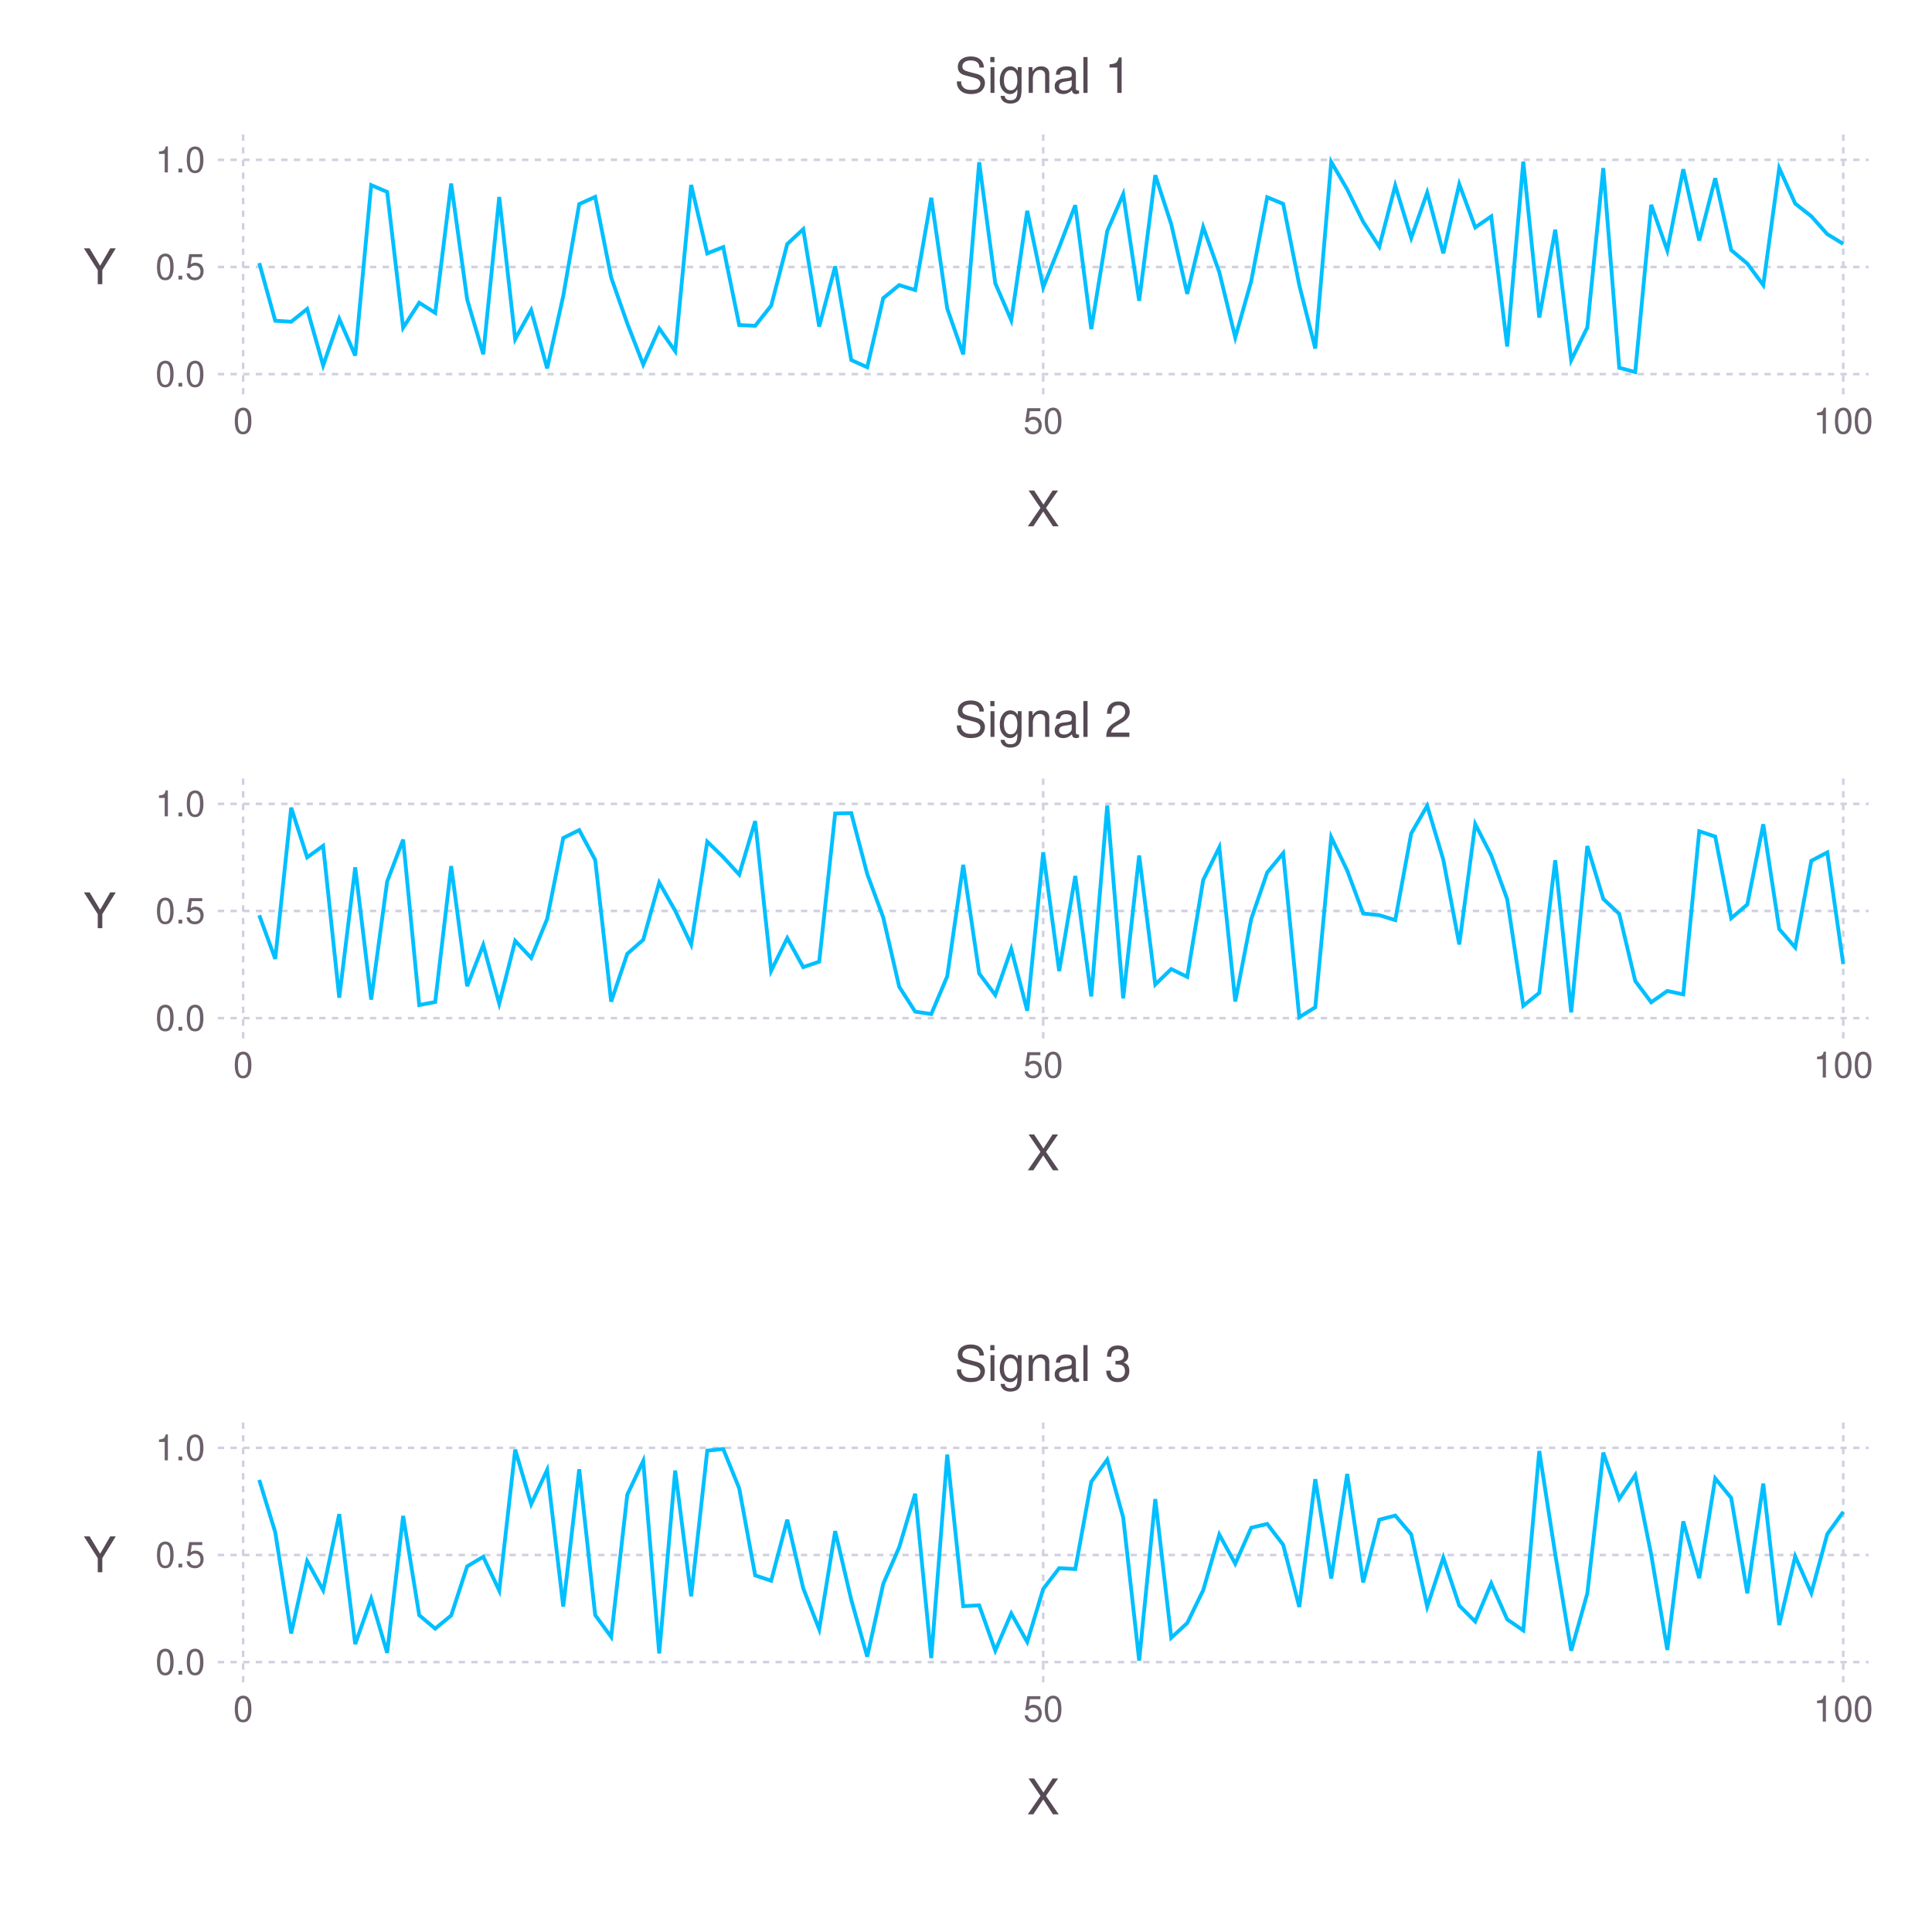
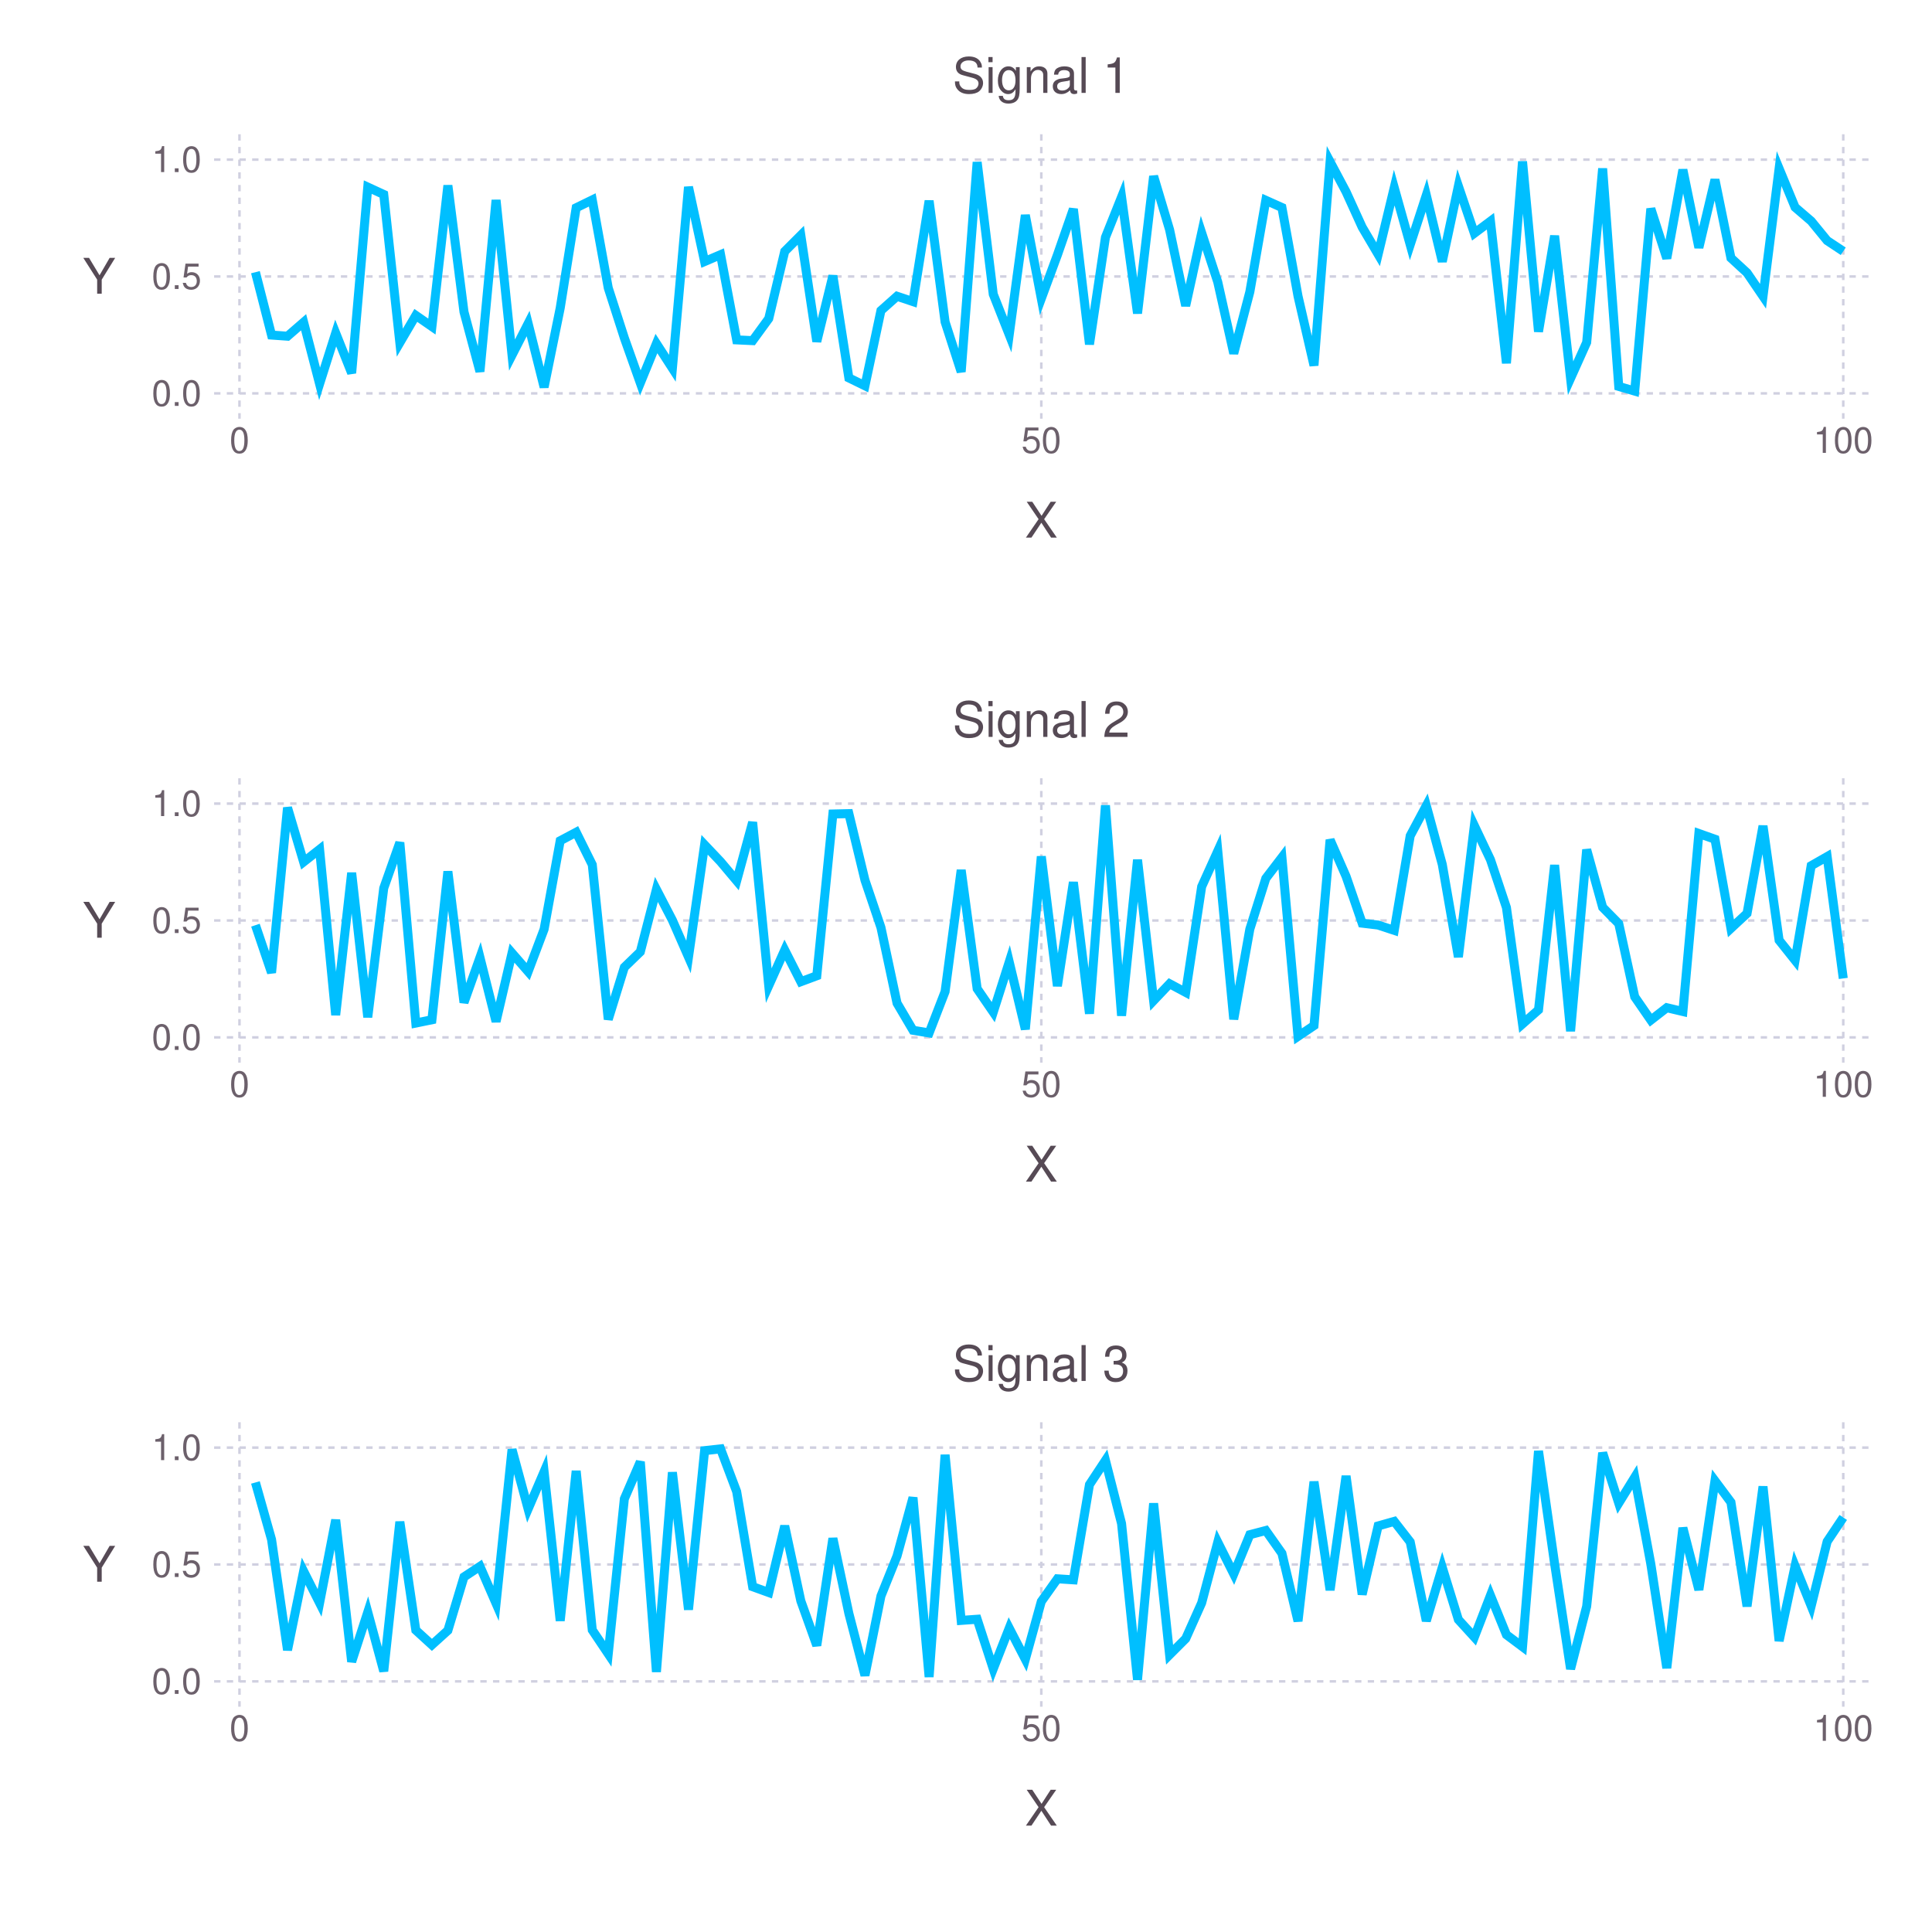
<svg xmlns="http://www.w3.org/2000/svg" version="1.2" width="152.4mm" height="152.4mm" viewBox="0 0 152.4 152.4" stroke="none" fill="#000000" stroke-width="0.3" font-size="3.88">
  <g class="plotroot xscalable yscalable" id="img-ec6d833f-1">
    <g font-size="3.88" font-family="'PT Sans','Helvetica Neue','Helvetica',sans-serif" fill="#564A55" stroke="#000000" stroke-opacity="0.000" id="img-ec6d833f-2">
-       <text x="82.29" y="140.79" text-anchor="middle" dy="0.6em">X</text>
+       <text x="82.14" y="141.68" text-anchor="middle" dy="0.6em">X</text>
    </g>
    <g class="guide xlabels" font-size="2.82" font-family="'PT Sans Caption','Helvetica Neue','Helvetica',sans-serif" fill="#6C606B" id="img-ec6d833f-3">
-       <text x="19.18" y="134.11" text-anchor="middle" dy="0.6em">0</text>
-       <text x="82.29" y="134.11" text-anchor="middle" dy="0.6em">50</text>
-       <text x="145.4" y="134.11" text-anchor="middle" dy="0.6em">100</text>
+       <text x="18.89" y="135.63" text-anchor="middle" dy="0.6em">0</text>
+       <text x="82.14" y="135.63" text-anchor="middle" dy="0.6em">50</text>
+       <text x="145.4" y="135.63" text-anchor="middle" dy="0.6em">100</text>
    </g>
    <g clip-path="url(#img-ec6d833f-4)">
      <g id="img-ec6d833f-5">
        <g pointer-events="visible" opacity="1" fill="#000000" fill-opacity="0.000" stroke="#000000" stroke-opacity="0.000" class="guide background" id="img-ec6d833f-6">
-           <rect x="17.18" y="112.21" width="130.22" height="20.9" />
+           <rect x="16.89" y="112.19" width="130.51" height="22.45" />
        </g>
        <g class="guide ygridlines xfixed" stroke-dasharray="0.5,0.5" stroke-width="0.2" stroke="#D0D0E0" id="img-ec6d833f-7">
-           <path fill="none" d="M17.18,131.11 L 147.4 131.11" />
-           <path fill="none" d="M17.18,122.66 L 147.4 122.66" />
-           <path fill="none" d="M17.18,114.21 L 147.4 114.21" />
+           <path fill="none" d="M16.89,132.63 L 147.4 132.63" />
+           <path fill="none" d="M16.89,123.41 L 147.4 123.41" />
+           <path fill="none" d="M16.89,114.19 L 147.4 114.19" />
        </g>
        <g class="guide xgridlines yfixed" stroke-dasharray="0.5,0.5" stroke-width="0.2" stroke="#D0D0E0" id="img-ec6d833f-8">
-           <path fill="none" d="M19.18,112.21 L 19.18 133.11" />
-           <path fill="none" d="M82.29,112.21 L 82.29 133.11" />
-           <path fill="none" d="M145.4,112.21 L 145.4 133.11" />
+           <path fill="none" d="M18.89,112.19 L 18.89 134.63" />
+           <path fill="none" d="M82.14,112.19 L 82.14 134.63" />
+           <path fill="none" d="M145.4,112.19 L 145.4 134.63" />
        </g>
        <g class="plotpanel" id="img-ec6d833f-9">
-           <g stroke-width="0.3" fill="#000000" fill-opacity="0.000" class="geometry" stroke-dasharray="none" stroke="#00BFFF" id="img-ec6d833f-10">
-             <path fill="none" d="M20.45,116.74 L 21.71 120.86 22.97 128.85 24.23 123.15 25.49 125.44 26.76 119.44 28.02 129.69 29.28 126.11 30.54 130.38 31.8 119.58 33.07 127.41 34.33 128.47 35.59 127.43 36.85 123.56 38.12 122.8 39.38 125.47 40.64 114.35 41.9 118.65 43.16 115.95 44.43 126.73 45.69 115.9 46.95 127.4 48.21 129.12 49.48 117.91 50.74 115.24 52 130.42 53.26 116 54.52 125.92 55.79 114.43 57.05 114.3 58.31 117.4 59.57 124.27 60.83 124.69 62.1 119.88 63.36 125.29 64.62 128.52 65.88 120.78 67.15 126.2 68.41 130.68 69.67 124.94 70.93 122.05 72.19 117.83 73.46 130.79 74.72 114.74 75.98 126.7 77.24 126.63 78.51 130.2 79.77 127.27 81.03 129.52 82.29 125.34 83.55 123.7 84.82 123.77 86.08 116.89 87.34 115.14 88.6 119.71 89.86 130.99 91.13 118.25 92.39 129.19 93.65 128.03 94.91 125.44 96.18 121.05 97.44 123.35 98.7 120.51 99.96 120.21 101.22 121.86 102.49 126.76 103.75 116.68 105.01 124.51 106.27 116.27 107.53 124.82 108.8 119.88 110.06 119.55 111.32 121.03 112.58 126.74 113.85 122.87 115.11 126.65 116.37 127.91 117.63 124.9 118.89 127.74 120.16 128.61 121.42 114.46 122.68 122.6 123.94 130.21 125.21 125.69 126.47 114.59 127.73 118.23 128.99 116.36 130.25 122.63 131.52 130.15 132.78 120.01 134.04 124.49 135.3 116.62 136.56 118.16 137.83 125.68 139.09 117.03 140.35 128.19 141.61 122.77 142.88 125.66 144.14 121.01 145.4 119.26" />
+           <g stroke-width="0.71" fill="#000000" fill-opacity="0.000" class="geometry" stroke-dasharray="none" stroke="#00BFFF" id="img-ec6d833f-10">
+             <path fill="none" d="M20.15,116.94 L 21.42 121.44 22.68 130.16 23.95 123.94 25.21 126.44 26.48 119.89 27.74 131.08 29.01 127.17 30.27 131.83 31.54 120.04 32.8 128.59 34.07 129.75 35.33 128.61 36.6 124.39 37.86 123.56 39.13 126.48 40.39 114.34 41.66 119.03 42.92 116.09 44.19 127.85 45.45 116.03 46.72 128.58 47.98 130.46 49.25 118.23 50.51 115.31 51.78 131.88 53.04 116.14 54.31 126.97 55.58 114.43 56.84 114.29 58.11 117.66 59.37 125.16 60.64 125.62 61.9 120.37 63.17 126.28 64.43 129.8 65.7 121.35 66.96 127.27 68.23 132.16 69.49 125.9 70.76 122.74 72.02 118.13 73.29 132.28 74.55 114.76 75.82 127.82 77.08 127.73 78.35 131.64 79.61 128.43 80.88 130.89 82.14 126.33 83.41 124.54 84.67 124.62 85.94 117.11 87.2 115.2 88.47 120.18 89.73 132.5 91 118.59 92.26 130.53 93.53 129.26 94.79 126.44 96.06 121.65 97.32 124.16 98.59 121.06 99.85 120.73 101.12 122.53 102.39 127.88 103.65 116.88 104.92 125.43 106.18 116.43 107.45 125.77 108.71 120.37 109.98 120.01 111.24 121.63 112.51 127.86 113.77 123.64 115.04 127.76 116.3 129.14 117.57 125.85 118.83 128.95 120.1 129.9 121.36 114.46 122.63 123.34 123.89 131.65 125.16 126.71 126.42 114.6 127.69 118.57 128.95 116.53 130.22 123.37 131.48 131.58 132.75 120.52 134.01 125.41 135.28 116.81 136.54 118.5 137.81 126.71 139.07 117.26 140.34 129.44 141.6 123.53 142.87 126.68 144.13 121.6 145.4 119.7" />
          </g>
        </g>
      </g>
    </g>
    <g class="guide ylabels" font-size="2.82" font-family="'PT Sans Caption','Helvetica Neue','Helvetica',sans-serif" fill="#6C606B" id="img-ec6d833f-11">
-       <text x="16.18" y="131.11" text-anchor="end" dy="0.35em">0.0</text>
-       <text x="16.18" y="122.66" text-anchor="end" dy="0.35em">0.5</text>
-       <text x="16.18" y="114.21" text-anchor="end" dy="0.35em">1.0</text>
+       <text x="15.89" y="132.63" text-anchor="end" dy="0.35em">0.0</text>
+       <text x="15.89" y="123.41" text-anchor="end" dy="0.35em">0.5</text>
+       <text x="15.89" y="114.19" text-anchor="end" dy="0.35em">1.0</text>
    </g>
    <g font-size="3.88" font-family="'PT Sans','Helvetica Neue','Helvetica',sans-serif" fill="#564A55" stroke="#000000" stroke-opacity="0.000" id="img-ec6d833f-12">
-       <text x="9.16" y="122.66" text-anchor="end" dy="0.35em">Y</text>
+       <text x="9.11" y="123.41" text-anchor="end" dy="0.35em">Y</text>
    </g>
    <g font-size="3.88" font-family="'PT Sans','Helvetica Neue','Helvetica',sans-serif" fill="#564A55" stroke="#000000" stroke-opacity="0.000" id="img-ec6d833f-13">
-       <text x="82.29" y="106.6" text-anchor="middle" dy="0.6em">Signal 3</text>
+       <text x="82.14" y="106.6" text-anchor="middle" dy="0.6em">Signal 3</text>
    </g>
  </g>
  <g class="plotroot xscalable yscalable" id="img-ec6d833f-14">
    <g font-size="3.88" font-family="'PT Sans','Helvetica Neue','Helvetica',sans-serif" fill="#564A55" stroke="#000000" stroke-opacity="0.000" id="img-ec6d833f-15">
-       <text x="82.29" y="89.99" text-anchor="middle" dy="0.6em">X</text>
+       <text x="82.14" y="90.88" text-anchor="middle" dy="0.6em">X</text>
    </g>
    <g class="guide xlabels" font-size="2.82" font-family="'PT Sans Caption','Helvetica Neue','Helvetica',sans-serif" fill="#6C606B" id="img-ec6d833f-16">
-       <text x="19.18" y="83.31" text-anchor="middle" dy="0.6em">0</text>
-       <text x="82.29" y="83.31" text-anchor="middle" dy="0.6em">50</text>
-       <text x="145.4" y="83.31" text-anchor="middle" dy="0.6em">100</text>
+       <text x="18.89" y="84.83" text-anchor="middle" dy="0.6em">0</text>
+       <text x="82.14" y="84.83" text-anchor="middle" dy="0.6em">50</text>
+       <text x="145.4" y="84.83" text-anchor="middle" dy="0.6em">100</text>
    </g>
    <g clip-path="url(#img-ec6d833f-17)">
      <g id="img-ec6d833f-18">
        <g pointer-events="visible" opacity="1" fill="#000000" fill-opacity="0.000" stroke="#000000" stroke-opacity="0.000" class="guide background" id="img-ec6d833f-19">
-           <rect x="17.18" y="61.41" width="130.22" height="20.9" />
+           <rect x="16.89" y="61.39" width="130.51" height="22.45" />
        </g>
        <g class="guide ygridlines xfixed" stroke-dasharray="0.5,0.5" stroke-width="0.2" stroke="#D0D0E0" id="img-ec6d833f-20">
-           <path fill="none" d="M17.18,80.31 L 147.4 80.31" />
-           <path fill="none" d="M17.18,71.86 L 147.4 71.86" />
-           <path fill="none" d="M17.18,63.41 L 147.4 63.41" />
+           <path fill="none" d="M16.89,81.83 L 147.4 81.83" />
+           <path fill="none" d="M16.89,72.61 L 147.4 72.61" />
+           <path fill="none" d="M16.89,63.39 L 147.4 63.39" />
        </g>
        <g class="guide xgridlines yfixed" stroke-dasharray="0.5,0.5" stroke-width="0.2" stroke="#D0D0E0" id="img-ec6d833f-21">
-           <path fill="none" d="M19.18,61.41 L 19.18 82.31" />
-           <path fill="none" d="M82.29,61.41 L 82.29 82.31" />
-           <path fill="none" d="M145.4,61.41 L 145.4 82.31" />
+           <path fill="none" d="M18.89,61.39 L 18.89 83.83" />
+           <path fill="none" d="M82.14,61.39 L 82.14 83.83" />
+           <path fill="none" d="M145.4,61.39 L 145.4 83.83" />
        </g>
        <g class="plotpanel" id="img-ec6d833f-22">
-           <g stroke-width="0.3" fill="#000000" fill-opacity="0.000" class="geometry" stroke-dasharray="none" stroke="#00BFFF" id="img-ec6d833f-23">
-             <path fill="none" d="M20.45,72.2 L 21.71 75.64 22.97 63.71 24.23 67.63 25.49 66.72 26.76 78.7 28.02 68.42 29.28 78.85 30.54 69.53 31.8 66.23 33.07 79.28 34.33 79.04 35.59 68.32 36.85 77.79 38.12 74.54 39.38 79.16 40.64 74.22 41.9 75.56 43.16 72.49 44.43 66.1 45.69 65.48 46.95 67.83 48.21 79.01 49.48 75.24 50.74 74.13 52 69.62 53.26 71.84 54.52 74.5 55.79 66.39 57.05 67.61 58.31 68.99 59.57 64.77 60.83 76.58 62.1 74 63.36 76.29 64.62 75.86 65.88 64.17 67.15 64.14 68.41 68.95 69.67 72.37 70.93 77.83 72.19 79.8 73.46 79.99 74.72 77.01 75.98 68.22 77.24 76.79 78.51 78.49 79.77 74.86 81.03 79.73 82.29 67.23 83.55 76.6 84.82 69.1 86.08 78.6 87.34 63.55 88.6 78.75 89.86 67.48 91.13 77.66 92.39 76.44 93.65 77.06 94.91 69.42 96.18 66.84 97.44 79 98.7 72.49 99.96 68.82 101.22 67.3 102.49 80.24 103.75 79.46 105.01 66.04 106.27 68.67 107.53 72.06 108.8 72.19 110.06 72.58 111.32 65.74 112.58 63.56 113.85 67.81 115.11 74.5 116.37 65.01 117.63 67.47 118.89 70.93 120.16 79.34 121.42 78.32 122.68 67.86 123.94 79.86 125.21 66.74 126.47 70.91 127.73 72.09 128.99 77.38 130.25 79.06 131.52 78.17 132.78 78.44 134.04 65.57 135.3 65.99 136.56 72.43 137.83 71.35 139.09 65.02 140.35 73.29 141.61 74.74 142.88 67.9 144.14 67.24 145.4 76.05" />
+           <g stroke-width="0.71" fill="#000000" fill-opacity="0.000" class="geometry" stroke-dasharray="none" stroke="#00BFFF" id="img-ec6d833f-23">
+             <path fill="none" d="M20.15,72.98 L 21.42 76.73 22.68 63.71 23.95 67.99 25.21 67 26.48 80.07 27.74 68.85 29.01 80.24 30.27 70.06 31.54 66.46 32.8 80.7 34.07 80.44 35.33 68.74 36.6 79.08 37.86 75.53 39.13 80.58 40.39 75.18 41.66 76.64 42.92 73.3 44.19 66.32 45.45 65.65 46.72 68.21 47.98 80.41 49.25 76.3 50.51 75.08 51.78 70.16 53.04 72.59 54.31 75.49 55.58 66.64 56.84 67.97 58.11 69.48 59.37 64.86 60.64 77.75 61.9 74.94 63.17 77.44 64.43 76.97 65.7 64.21 66.96 64.18 68.23 69.43 69.49 73.16 70.76 79.13 72.02 81.27 73.29 81.48 74.55 78.22 75.82 68.63 77.08 77.99 78.35 79.84 79.61 75.88 80.88 81.19 82.14 67.56 83.41 77.78 84.67 69.59 85.94 79.96 87.2 63.53 88.47 80.12 89.73 67.82 91 78.93 92.26 77.6 93.53 78.28 94.79 69.94 96.06 67.13 97.32 80.4 98.59 73.29 99.85 69.29 101.12 67.63 102.39 81.75 103.65 80.9 104.92 66.25 106.18 69.13 107.45 72.82 108.71 72.97 109.98 73.39 111.24 65.93 112.51 63.55 113.77 68.19 115.04 75.49 116.3 65.13 117.57 67.81 118.83 71.59 120.1 80.77 121.36 79.66 122.63 68.24 123.89 81.34 125.16 67.02 126.42 71.57 127.69 72.86 128.95 78.63 130.22 80.47 131.48 79.49 132.75 79.79 134.01 65.75 135.28 66.2 136.54 73.23 137.81 72.05 139.07 65.15 140.34 74.17 141.6 75.75 142.87 68.29 144.13 67.57 145.4 77.18" />
          </g>
        </g>
      </g>
    </g>
    <g class="guide ylabels" font-size="2.82" font-family="'PT Sans Caption','Helvetica Neue','Helvetica',sans-serif" fill="#6C606B" id="img-ec6d833f-24">
-       <text x="16.18" y="80.31" text-anchor="end" dy="0.35em">0.0</text>
-       <text x="16.18" y="71.86" text-anchor="end" dy="0.35em">0.5</text>
-       <text x="16.18" y="63.41" text-anchor="end" dy="0.35em">1.0</text>
+       <text x="15.89" y="81.83" text-anchor="end" dy="0.35em">0.0</text>
+       <text x="15.89" y="72.61" text-anchor="end" dy="0.35em">0.5</text>
+       <text x="15.89" y="63.39" text-anchor="end" dy="0.35em">1.0</text>
    </g>
    <g font-size="3.88" font-family="'PT Sans','Helvetica Neue','Helvetica',sans-serif" fill="#564A55" stroke="#000000" stroke-opacity="0.000" id="img-ec6d833f-25">
-       <text x="9.16" y="71.86" text-anchor="end" dy="0.35em">Y</text>
+       <text x="9.11" y="72.61" text-anchor="end" dy="0.35em">Y</text>
    </g>
    <g font-size="3.88" font-family="'PT Sans','Helvetica Neue','Helvetica',sans-serif" fill="#564A55" stroke="#000000" stroke-opacity="0.000" id="img-ec6d833f-26">
-       <text x="82.29" y="55.8" text-anchor="middle" dy="0.6em">Signal 2</text>
+       <text x="82.14" y="55.8" text-anchor="middle" dy="0.6em">Signal 2</text>
    </g>
  </g>
  <g class="plotroot xscalable yscalable" id="img-ec6d833f-27">
    <g font-size="3.88" font-family="'PT Sans','Helvetica Neue','Helvetica',sans-serif" fill="#564A55" stroke="#000000" stroke-opacity="0.000" id="img-ec6d833f-28">
-       <text x="82.29" y="39.19" text-anchor="middle" dy="0.6em">X</text>
+       <text x="82.14" y="40.08" text-anchor="middle" dy="0.6em">X</text>
    </g>
    <g class="guide xlabels" font-size="2.82" font-family="'PT Sans Caption','Helvetica Neue','Helvetica',sans-serif" fill="#6C606B" id="img-ec6d833f-29">
-       <text x="19.18" y="32.51" text-anchor="middle" dy="0.6em">0</text>
-       <text x="82.29" y="32.51" text-anchor="middle" dy="0.6em">50</text>
-       <text x="145.4" y="32.51" text-anchor="middle" dy="0.6em">100</text>
+       <text x="18.89" y="34.03" text-anchor="middle" dy="0.6em">0</text>
+       <text x="82.14" y="34.03" text-anchor="middle" dy="0.6em">50</text>
+       <text x="145.4" y="34.03" text-anchor="middle" dy="0.6em">100</text>
    </g>
    <g clip-path="url(#img-ec6d833f-30)">
      <g id="img-ec6d833f-31">
        <g pointer-events="visible" opacity="1" fill="#000000" fill-opacity="0.000" stroke="#000000" stroke-opacity="0.000" class="guide background" id="img-ec6d833f-32">
-           <rect x="17.18" y="10.61" width="130.22" height="20.9" />
+           <rect x="16.89" y="10.59" width="130.51" height="22.45" />
        </g>
        <g class="guide ygridlines xfixed" stroke-dasharray="0.5,0.5" stroke-width="0.2" stroke="#D0D0E0" id="img-ec6d833f-33">
-           <path fill="none" d="M17.18,29.51 L 147.4 29.51" />
-           <path fill="none" d="M17.18,21.06 L 147.4 21.06" />
-           <path fill="none" d="M17.18,12.61 L 147.4 12.61" />
+           <path fill="none" d="M16.89,31.03 L 147.4 31.03" />
+           <path fill="none" d="M16.89,21.81 L 147.4 21.81" />
+           <path fill="none" d="M16.89,12.59 L 147.4 12.59" />
        </g>
        <g class="guide xgridlines yfixed" stroke-dasharray="0.5,0.5" stroke-width="0.2" stroke="#D0D0E0" id="img-ec6d833f-34">
-           <path fill="none" d="M19.18,10.61 L 19.18 31.51" />
-           <path fill="none" d="M82.29,10.61 L 82.29 31.51" />
-           <path fill="none" d="M145.4,10.61 L 145.4 31.51" />
+           <path fill="none" d="M18.89,10.59 L 18.89 33.03" />
+           <path fill="none" d="M82.14,10.59 L 82.14 33.03" />
+           <path fill="none" d="M145.4,10.59 L 145.4 33.03" />
        </g>
        <g class="plotpanel" id="img-ec6d833f-35">
-           <g stroke-width="0.3" fill="#000000" fill-opacity="0.000" class="geometry" stroke-dasharray="none" stroke="#00BFFF" id="img-ec6d833f-36">
-             <path fill="none" d="M20.45,20.75 L 21.71 25.3 22.97 25.38 24.23 24.37 25.49 28.83 26.76 25.15 28.02 28.05 29.28 14.6 30.54 15.14 31.8 25.85 33.07 23.88 34.33 24.68 35.59 14.48 36.85 23.62 38.12 27.94 39.38 15.54 40.64 26.75 41.9 24.46 43.16 29.06 44.43 23.34 45.69 16.1 46.95 15.53 48.21 21.89 49.48 25.51 50.74 28.76 52 25.91 53.26 27.7 54.52 14.59 55.79 19.99 57.05 19.49 58.31 25.64 59.57 25.7 60.83 24.11 62.1 19.25 63.36 18.08 64.62 25.76 65.88 21.01 67.15 28.4 68.41 28.97 69.67 23.52 70.93 22.49 72.19 22.88 73.46 15.6 74.72 24.34 75.98 27.95 77.24 12.8 78.51 22.35 79.77 25.26 81.03 16.63 82.29 22.66 83.55 19.5 84.82 16.19 86.08 25.96 87.34 18.23 88.6 15.32 89.86 23.73 91.13 13.82 92.39 17.69 93.65 23.18 94.91 17.91 96.18 21.47 97.44 26.62 98.7 22.17 99.96 15.56 101.22 16.08 102.49 22.49 103.75 27.49 105.01 12.77 106.27 14.94 107.53 17.5 108.8 19.46 110.06 14.64 111.32 18.77 112.58 15.19 113.85 19.98 115.11 14.53 116.37 17.94 117.63 17.07 118.89 27.33 120.16 12.75 121.42 25.05 122.68 18.12 123.94 28.42 125.21 25.83 126.47 13.26 127.73 29.01 128.99 29.35 130.25 16.16 131.52 19.76 132.78 13.35 134.04 18.97 135.3 14.06 136.56 19.73 137.83 20.79 139.09 22.49 140.35 13.26 141.61 16.06 142.88 17.06 144.14 18.47 145.4 19.24" />
+           <g stroke-width="0.71" fill="#000000" fill-opacity="0.000" class="geometry" stroke-dasharray="none" stroke="#00BFFF" id="img-ec6d833f-36">
+             <path fill="none" d="M20.15,21.47 L 21.42 26.43 22.68 26.52 23.95 25.42 25.21 30.28 26.48 26.27 27.74 29.43 29.01 14.76 30.27 15.34 31.54 27.03 32.8 24.88 34.07 25.76 35.33 14.63 36.6 24.6 37.86 29.31 39.13 15.78 40.39 28.01 41.66 25.52 42.92 30.54 44.19 24.3 45.45 16.39 46.72 15.77 47.98 22.71 49.25 26.66 50.51 30.21 51.78 27.1 53.04 29.05 54.31 14.75 55.58 20.63 56.84 20.09 58.11 26.81 59.37 26.87 60.64 25.13 61.9 19.83 63.17 18.56 64.43 26.94 65.7 21.75 66.96 29.81 68.23 30.43 69.49 24.5 70.76 23.37 72.02 23.79 73.29 15.84 74.55 25.39 75.82 29.33 77.08 12.79 78.35 23.21 79.61 26.4 80.88 16.97 82.14 23.55 83.41 20.11 84.67 16.49 85.94 27.16 87.2 18.72 88.47 15.54 89.73 24.72 91 13.9 92.26 18.12 93.53 24.12 94.79 18.37 96.06 22.25 97.32 27.88 98.59 23.02 99.85 15.8 101.12 16.37 102.39 23.36 103.65 28.83 104.92 12.76 106.18 15.13 107.45 17.92 108.71 20.06 109.98 14.8 111.24 19.3 112.51 15.4 113.77 20.63 115.04 14.68 116.3 18.4 117.57 17.45 118.83 28.65 120.1 12.74 121.36 26.16 122.63 18.6 123.89 29.84 125.16 27.01 126.42 13.29 127.69 30.48 128.95 30.85 130.22 16.46 131.48 20.38 132.75 13.39 134.01 19.53 135.28 14.17 136.54 20.35 137.81 21.52 139.07 23.37 140.34 13.3 141.6 16.35 142.87 17.44 144.13 18.98 145.4 19.82" />
          </g>
        </g>
      </g>
    </g>
    <g class="guide ylabels" font-size="2.82" font-family="'PT Sans Caption','Helvetica Neue','Helvetica',sans-serif" fill="#6C606B" id="img-ec6d833f-37">
-       <text x="16.18" y="29.51" text-anchor="end" dy="0.35em">0.0</text>
-       <text x="16.18" y="21.06" text-anchor="end" dy="0.35em">0.5</text>
-       <text x="16.18" y="12.61" text-anchor="end" dy="0.35em">1.0</text>
+       <text x="15.89" y="31.03" text-anchor="end" dy="0.35em">0.0</text>
+       <text x="15.89" y="21.81" text-anchor="end" dy="0.35em">0.5</text>
+       <text x="15.89" y="12.59" text-anchor="end" dy="0.35em">1.0</text>
    </g>
    <g font-size="3.88" font-family="'PT Sans','Helvetica Neue','Helvetica',sans-serif" fill="#564A55" stroke="#000000" stroke-opacity="0.000" id="img-ec6d833f-38">
-       <text x="9.16" y="21.06" text-anchor="end" dy="0.35em">Y</text>
+       <text x="9.11" y="21.81" text-anchor="end" dy="0.35em">Y</text>
    </g>
    <g font-size="3.88" font-family="'PT Sans','Helvetica Neue','Helvetica',sans-serif" fill="#564A55" stroke="#000000" stroke-opacity="0.000" id="img-ec6d833f-39">
-       <text x="82.29" y="5" text-anchor="middle" dy="0.6em">Signal 1</text>
+       <text x="82.14" y="5" text-anchor="middle" dy="0.6em">Signal 1</text>
    </g>
  </g>
  <defs>
    <clipPath id="img-ec6d833f-17">
-       <path d="M17.18,61.41 L 147.4 61.41 147.4 82.31 17.18 82.31" />
+       <path d="M16.89,61.39 L 147.4 61.39 147.4 83.83 16.89 83.83" />
    </clipPath>
    <clipPath id="img-ec6d833f-4">
-       <path d="M17.18,112.21 L 147.4 112.21 147.4 133.11 17.18 133.11" />
+       <path d="M16.89,112.19 L 147.4 112.19 147.4 134.63 16.89 134.63" />
    </clipPath>
    <clipPath id="img-ec6d833f-30">
-       <path d="M17.18,10.61 L 147.4 10.61 147.4 31.51 17.18 31.51" />
+       <path d="M16.89,10.59 L 147.4 10.59 147.4 33.03 16.89 33.03" />
    </clipPath>
  </defs>
</svg>
